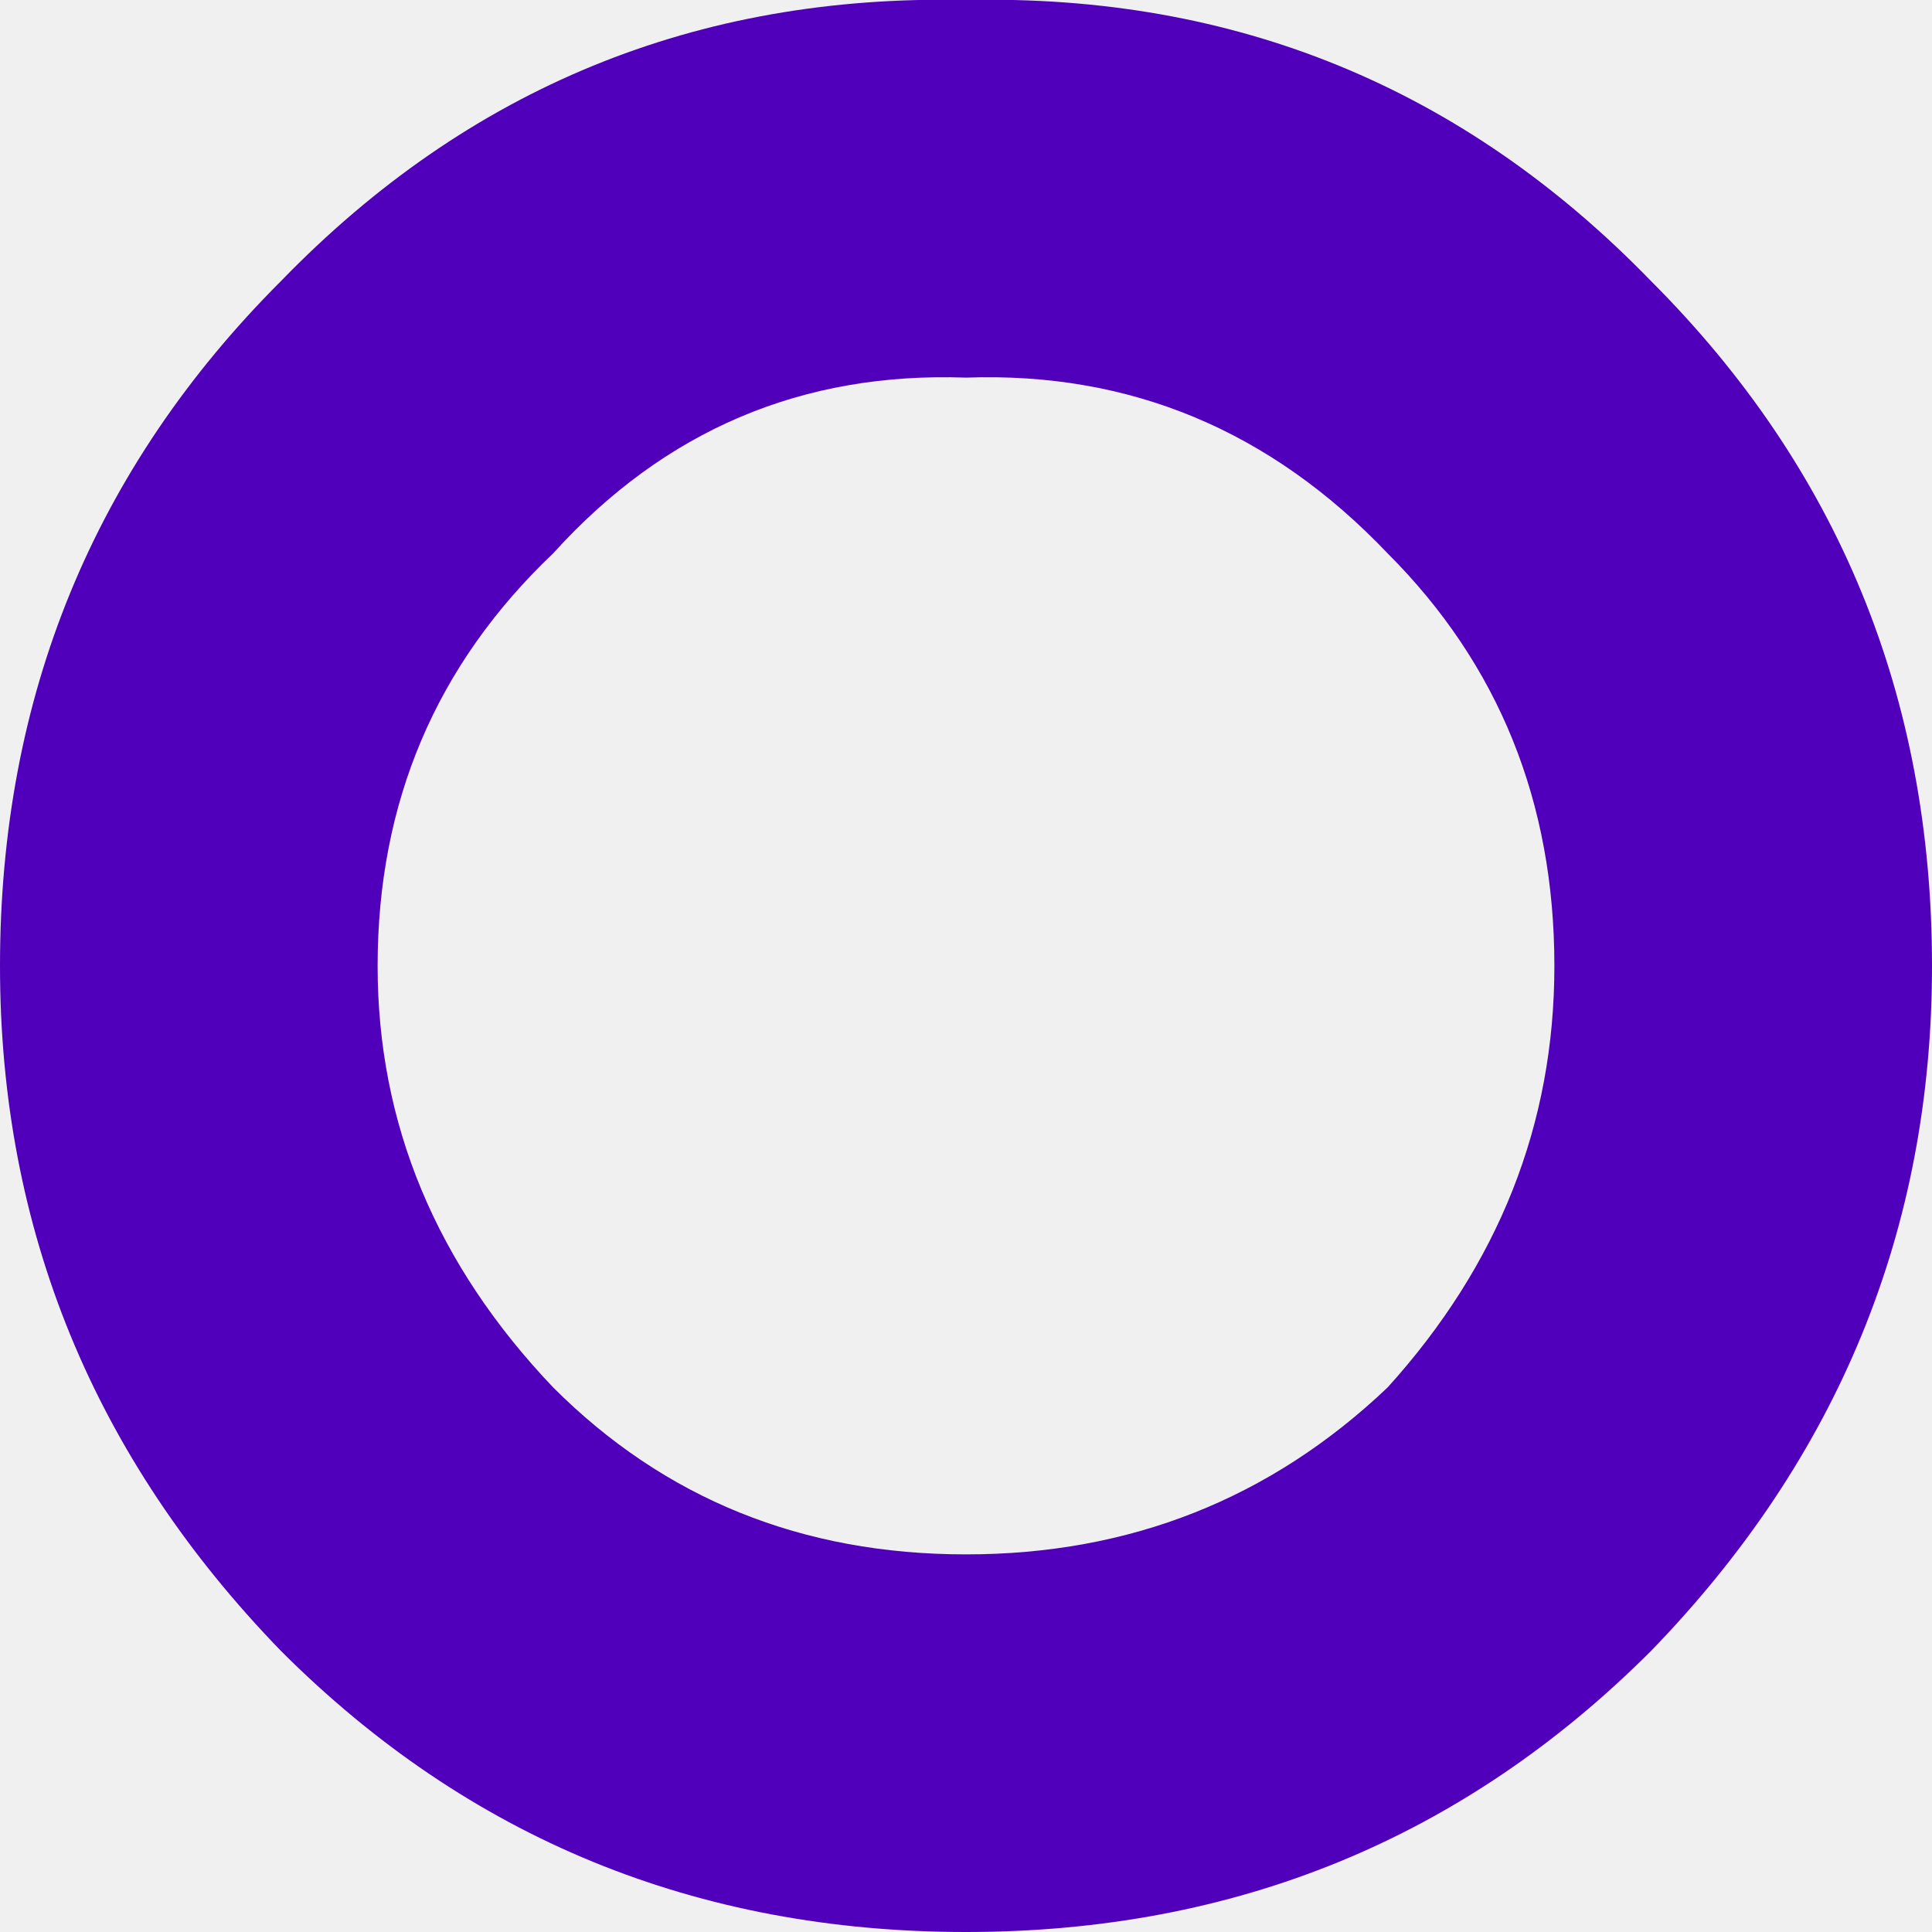
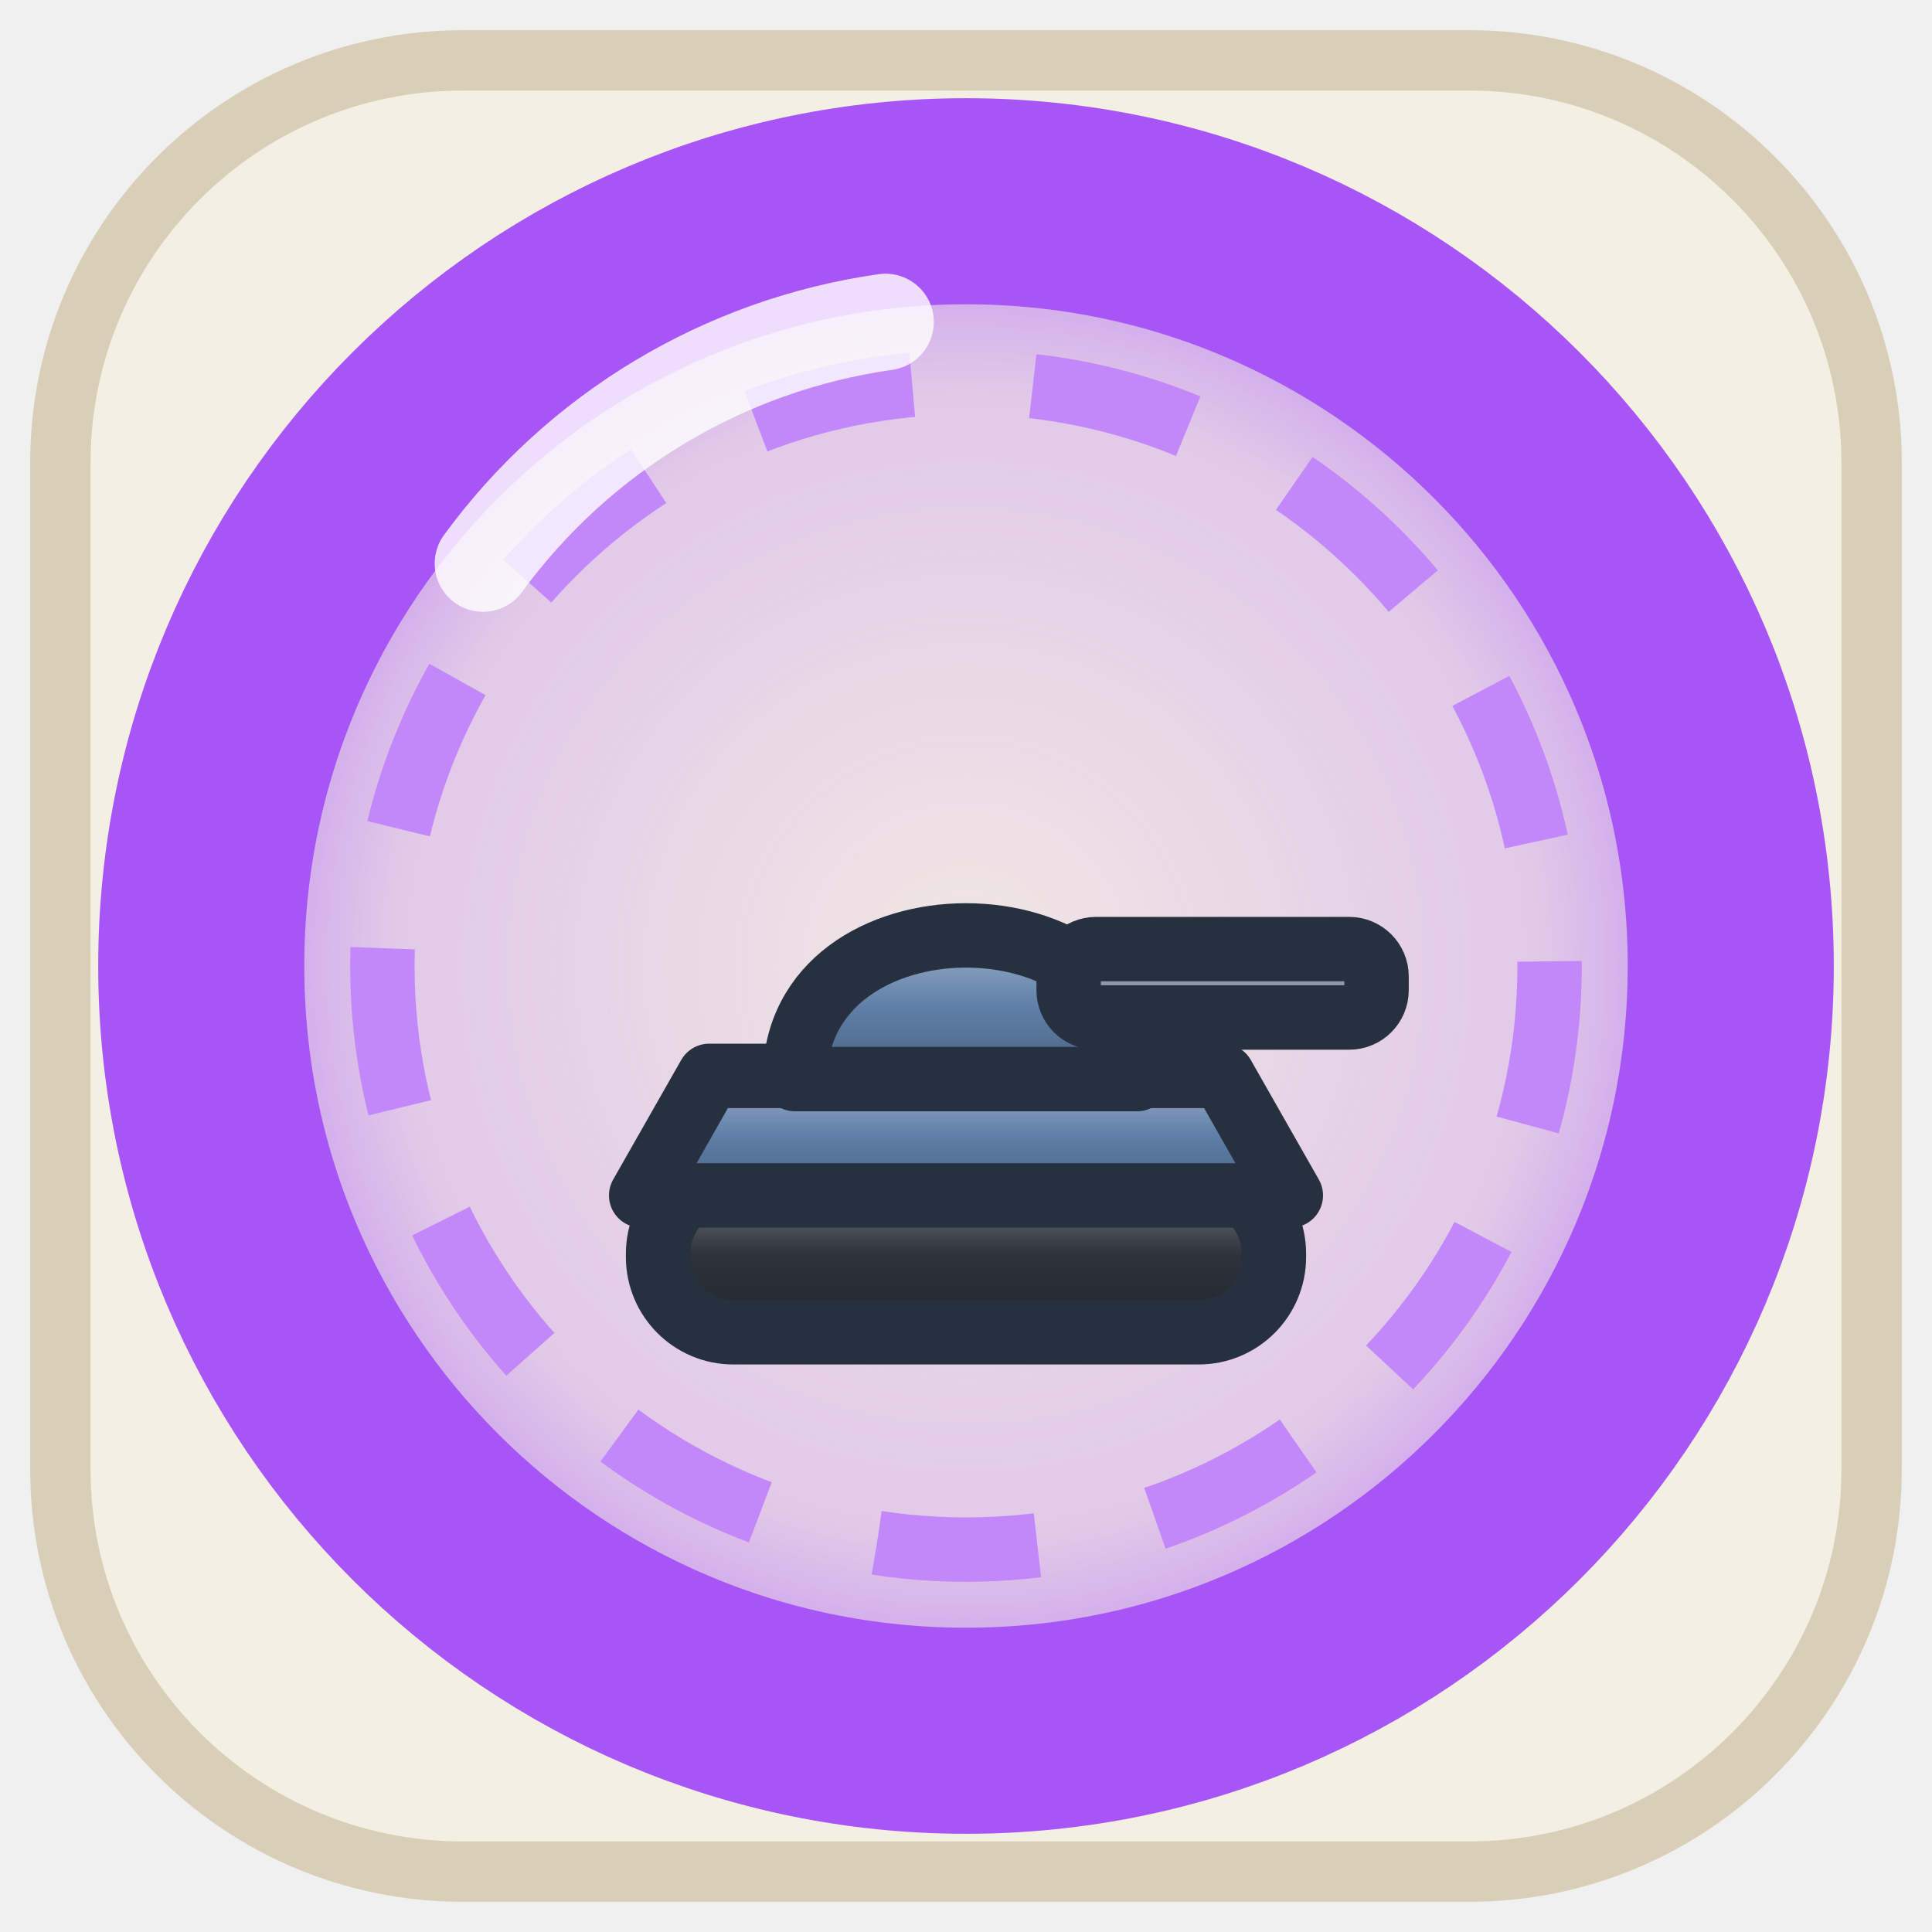
- <svg xmlns="http://www.w3.org/2000/svg" xmlns:ns1="https://www.free-decompiler.com/flash" xmlns:xlink="http://www.w3.org/1999/xlink" ns1:objectType="frame" height="11.0px" width="11.0px">
-   <g transform="matrix(1.0, 0.0, 0.0, 1.0, 5.5, 5.5)">
-     <use ns1:characterId="210" height="11.0" transform="matrix(1.0, 0.0, 0.0, 1.0, 0.0, 0.0)" width="11.0" xlink:href="#shape0" />
+ <svg xmlns="http://www.w3.org/2000/svg" width="48px" height="48px" viewBox="0 0 48 48">
+   <defs>
+     <radialGradient id="g0" cx="0.5" cy="0.5" r="0.5">
+       <stop offset="0" stop-color="#a855f7" stop-opacity="0.05" />
+       <stop offset="0.75" stop-color="#a855f7" stop-opacity="0.25" />
+       <stop offset="1" stop-color="#a855f7" stop-opacity="0.6" />
+     </radialGradient>
+     <linearGradient id="g1" x1="0" y1="0" x2="0" y2="1">
+       <stop offset="0" stop-color="#7d8085" />
+       <stop offset="0.5" stop-color="#2d323b" />
+       <stop offset="1" stop-color="#22262d" />
+     </linearGradient>
+     <linearGradient id="g2" x1="0" y1="0" x2="0" y2="1">
+       <stop offset="0" stop-color="#9cb0c9" />
+       <stop offset="0.5" stop-color="#5f7fa8" />
+       <stop offset="1" stop-color="#486180" />
+     </linearGradient>
+     <linearGradient id="g3" x1="0" y1="0" x2="0" y2="1">
+       <stop offset="0" stop-color="#9cb0c9" />
+       <stop offset="0.5" stop-color="#5f7fa8" />
+       <stop offset="1" stop-color="#486180" />
+     </linearGradient>
+     <linearGradient id="g4" x1="0" y1="0" x2="0" y2="1">
+       <stop offset="0" stop-color="#b9c0c9" />
+       <stop offset="0.5" stop-color="#8e99a8" />
+       <stop offset="1" stop-color="#6c7480" />
+     </linearGradient>
+   </defs>
+   <g transform="translate(24 24)">
+     <rect x="-22.5" y="-22.5" width="45" height="45" rx="10" fill="#f4efe3" stroke="#d9cfb8" stroke-width="1.5" />
+     <circle cx="0" cy="0" r="19" fill="url(#g0)" stroke="none" />
+     <rect x="-7.65" y="5.28" width="15.3" height="3.82" rx="1.87" fill="url(#g1)" stroke="#27303f" stroke-width="1.6" stroke-linejoin="round" stroke-linecap="round" />
+     <polygon points="-8.07,5.7 -6.38,2.73 6.38,2.73 8.07,5.7" fill="url(#g2)" stroke="#27303f" stroke-width="1.6" stroke-linejoin="round" stroke-linecap="round" />
+     <path d="M-4.25 2.81 C-4.25 -1.95 4.25 -1.95 4.25 2.81 Z" fill="url(#g3)" stroke="#27303f" stroke-width="1.6" stroke-linejoin="round" stroke-linecap="round" />
+     <rect x="2.55" y="-0.42" width="7.65" height="1.7" rx="0.68" fill="url(#g4)" stroke="#27303f" stroke-width="1.6" stroke-linejoin="round" stroke-linecap="round" />
+     <circle cx="0" cy="0" r="19" fill="none" stroke="#a855f7" stroke-width="5.12" />
+     <circle cx="0" cy="0" r="14.5" fill="none" stroke="#c288f9" stroke-width="1.6" stroke-dasharray="4 3" />
+     <path d="M-12 -10 A15 15 0 0 1 -2 -16" fill="none" stroke="#ffffff" stroke-opacity="0.8" stroke-width="2.4" stroke-linecap="round" />
  </g>
-   <defs>
-     <g id="shape0">
-       <path d="M2.4 -2.35 Q1.4 -3.4 0.0 -3.35 -1.4 -3.4 -2.35 -2.35 -3.35 -1.4 -3.35 0.0 -3.35 1.35 -2.35 2.4 -1.4 3.35 0.0 3.35 1.4 3.35 2.4 2.4 3.35 1.35 3.35 0.0 3.35 -1.4 2.4 -2.35 M0.0 -5.5 Q2.3 -5.55 3.9 -3.9 5.5 -2.3 5.5 0.0 5.5 2.25 3.9 3.9 2.3 5.5 0.0 5.5 -2.3 5.5 -3.9 3.9 -5.5 2.25 -5.5 0.0 -5.5 -2.3 -3.9 -3.9 -2.3 -5.55 0.0 -5.5" fill="#5000bb" fill-rule="evenodd" stroke="none" />
-     </g>
-   </defs>
</svg>
